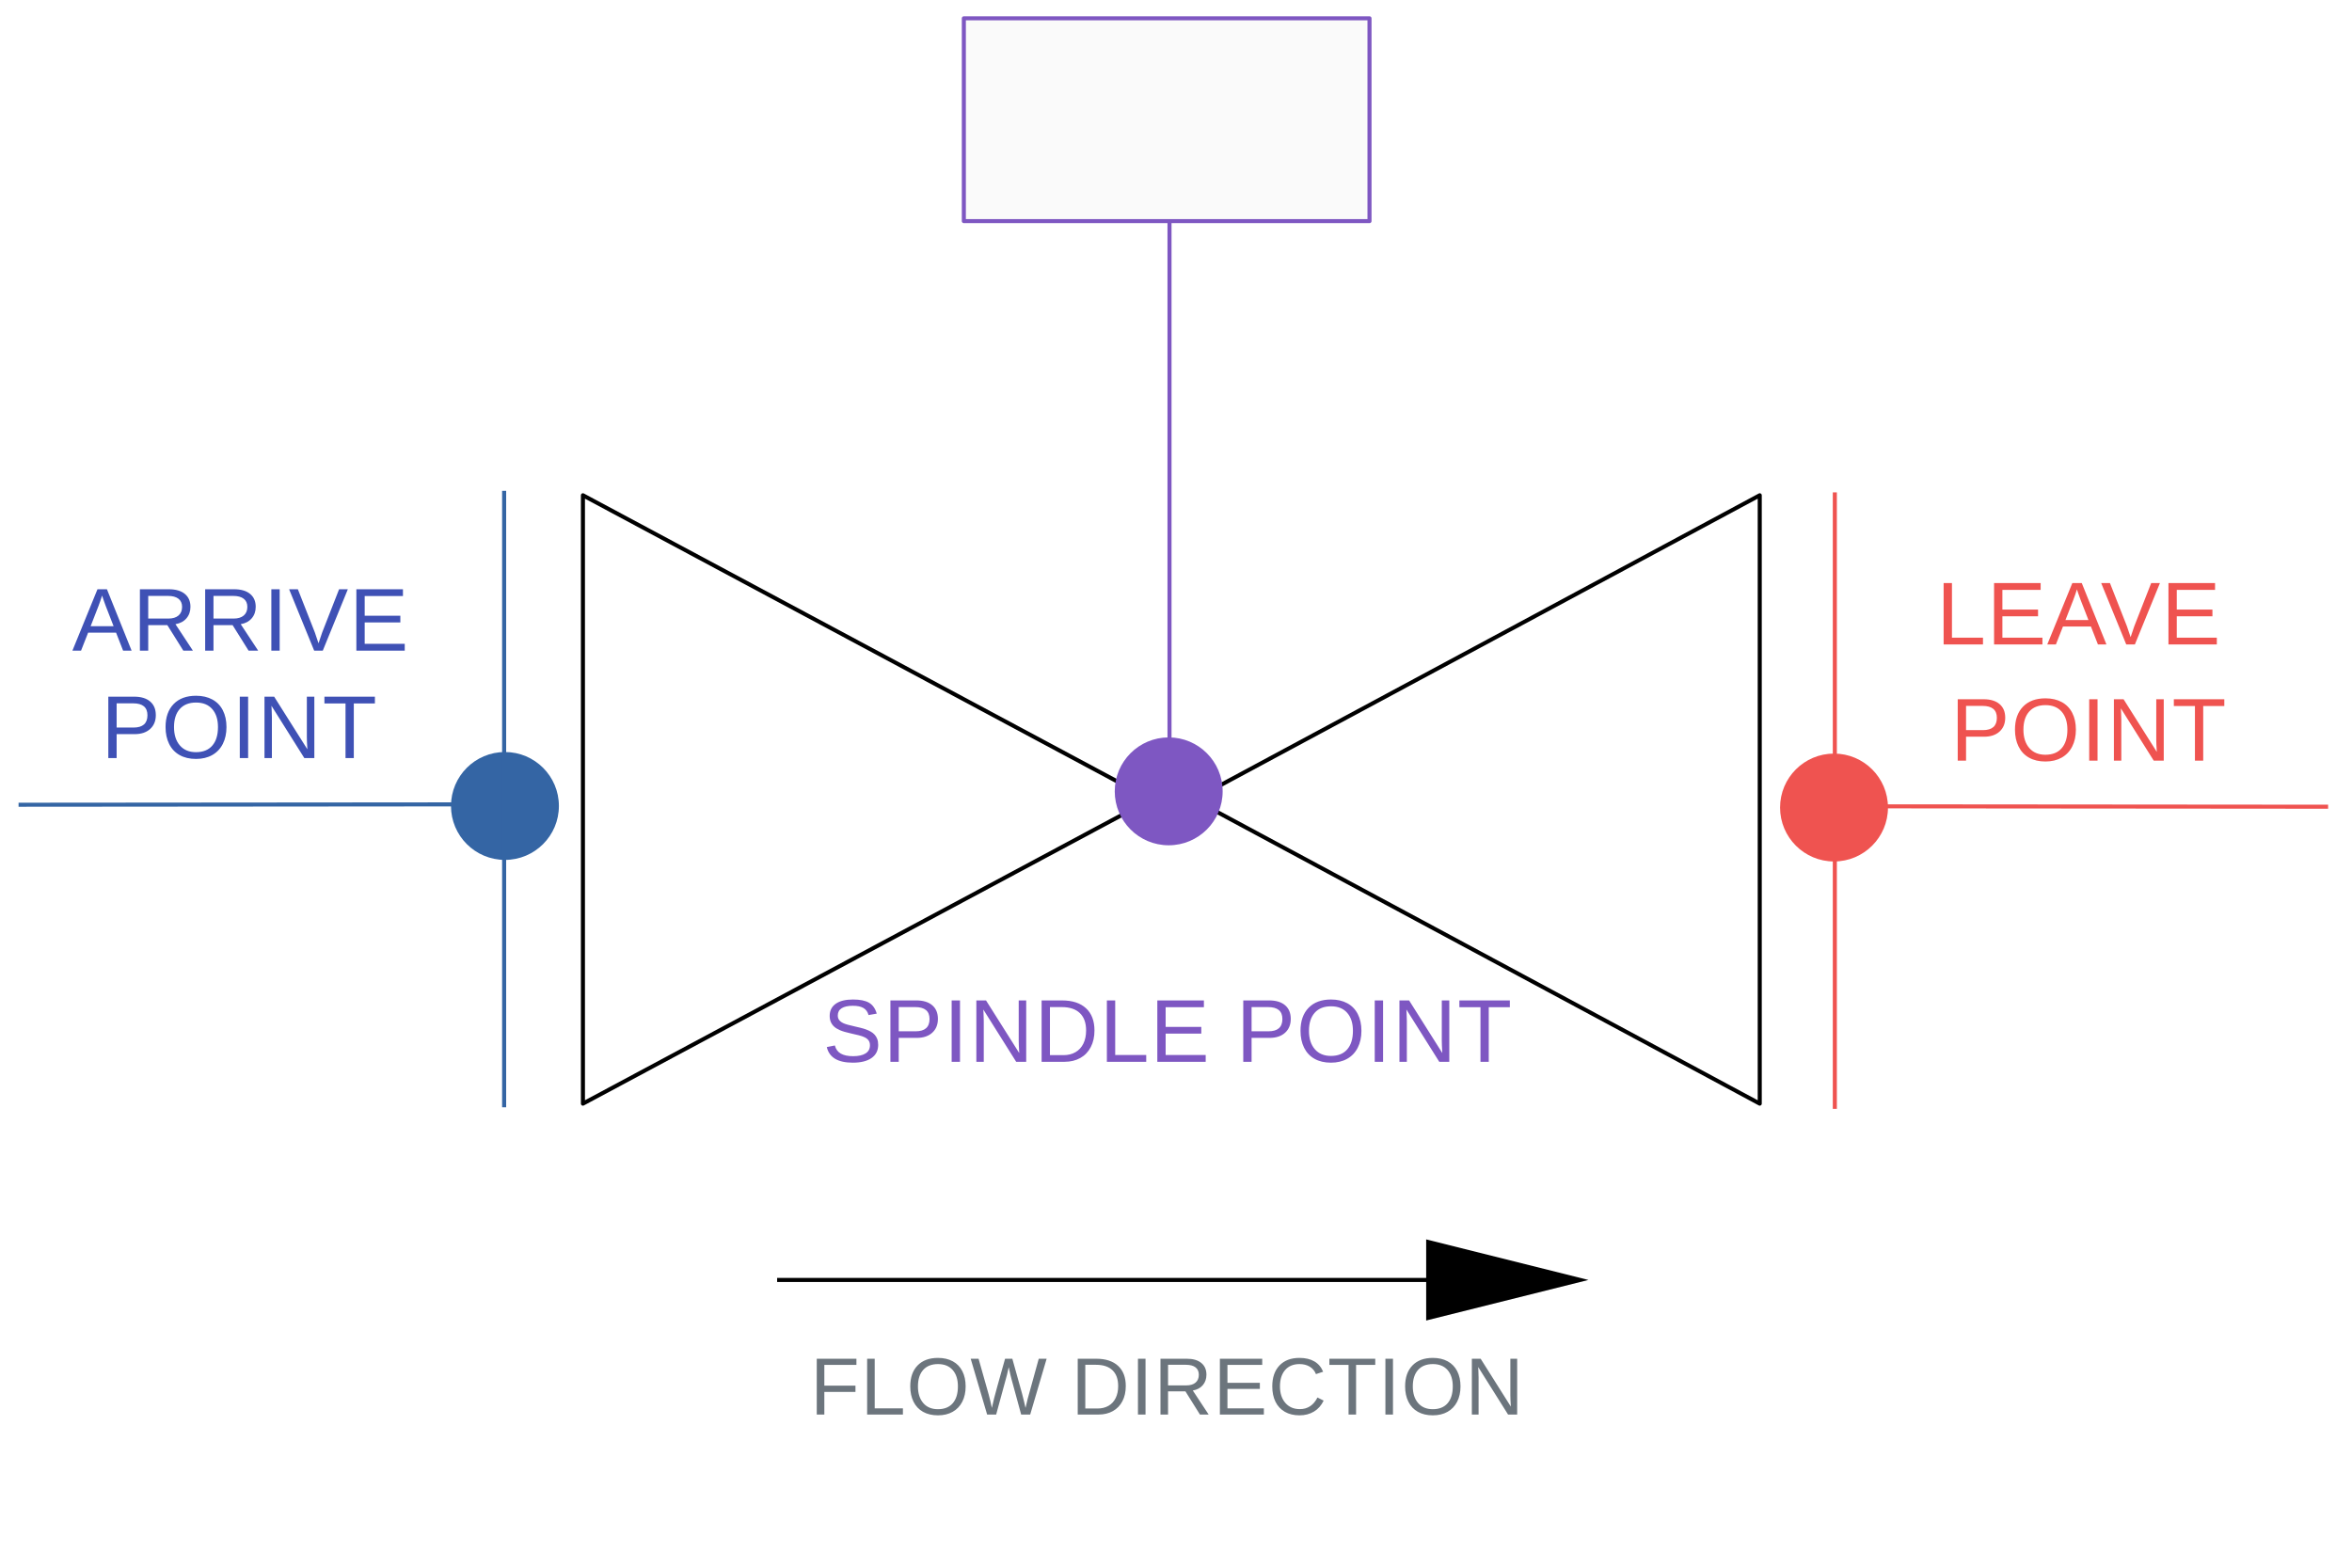
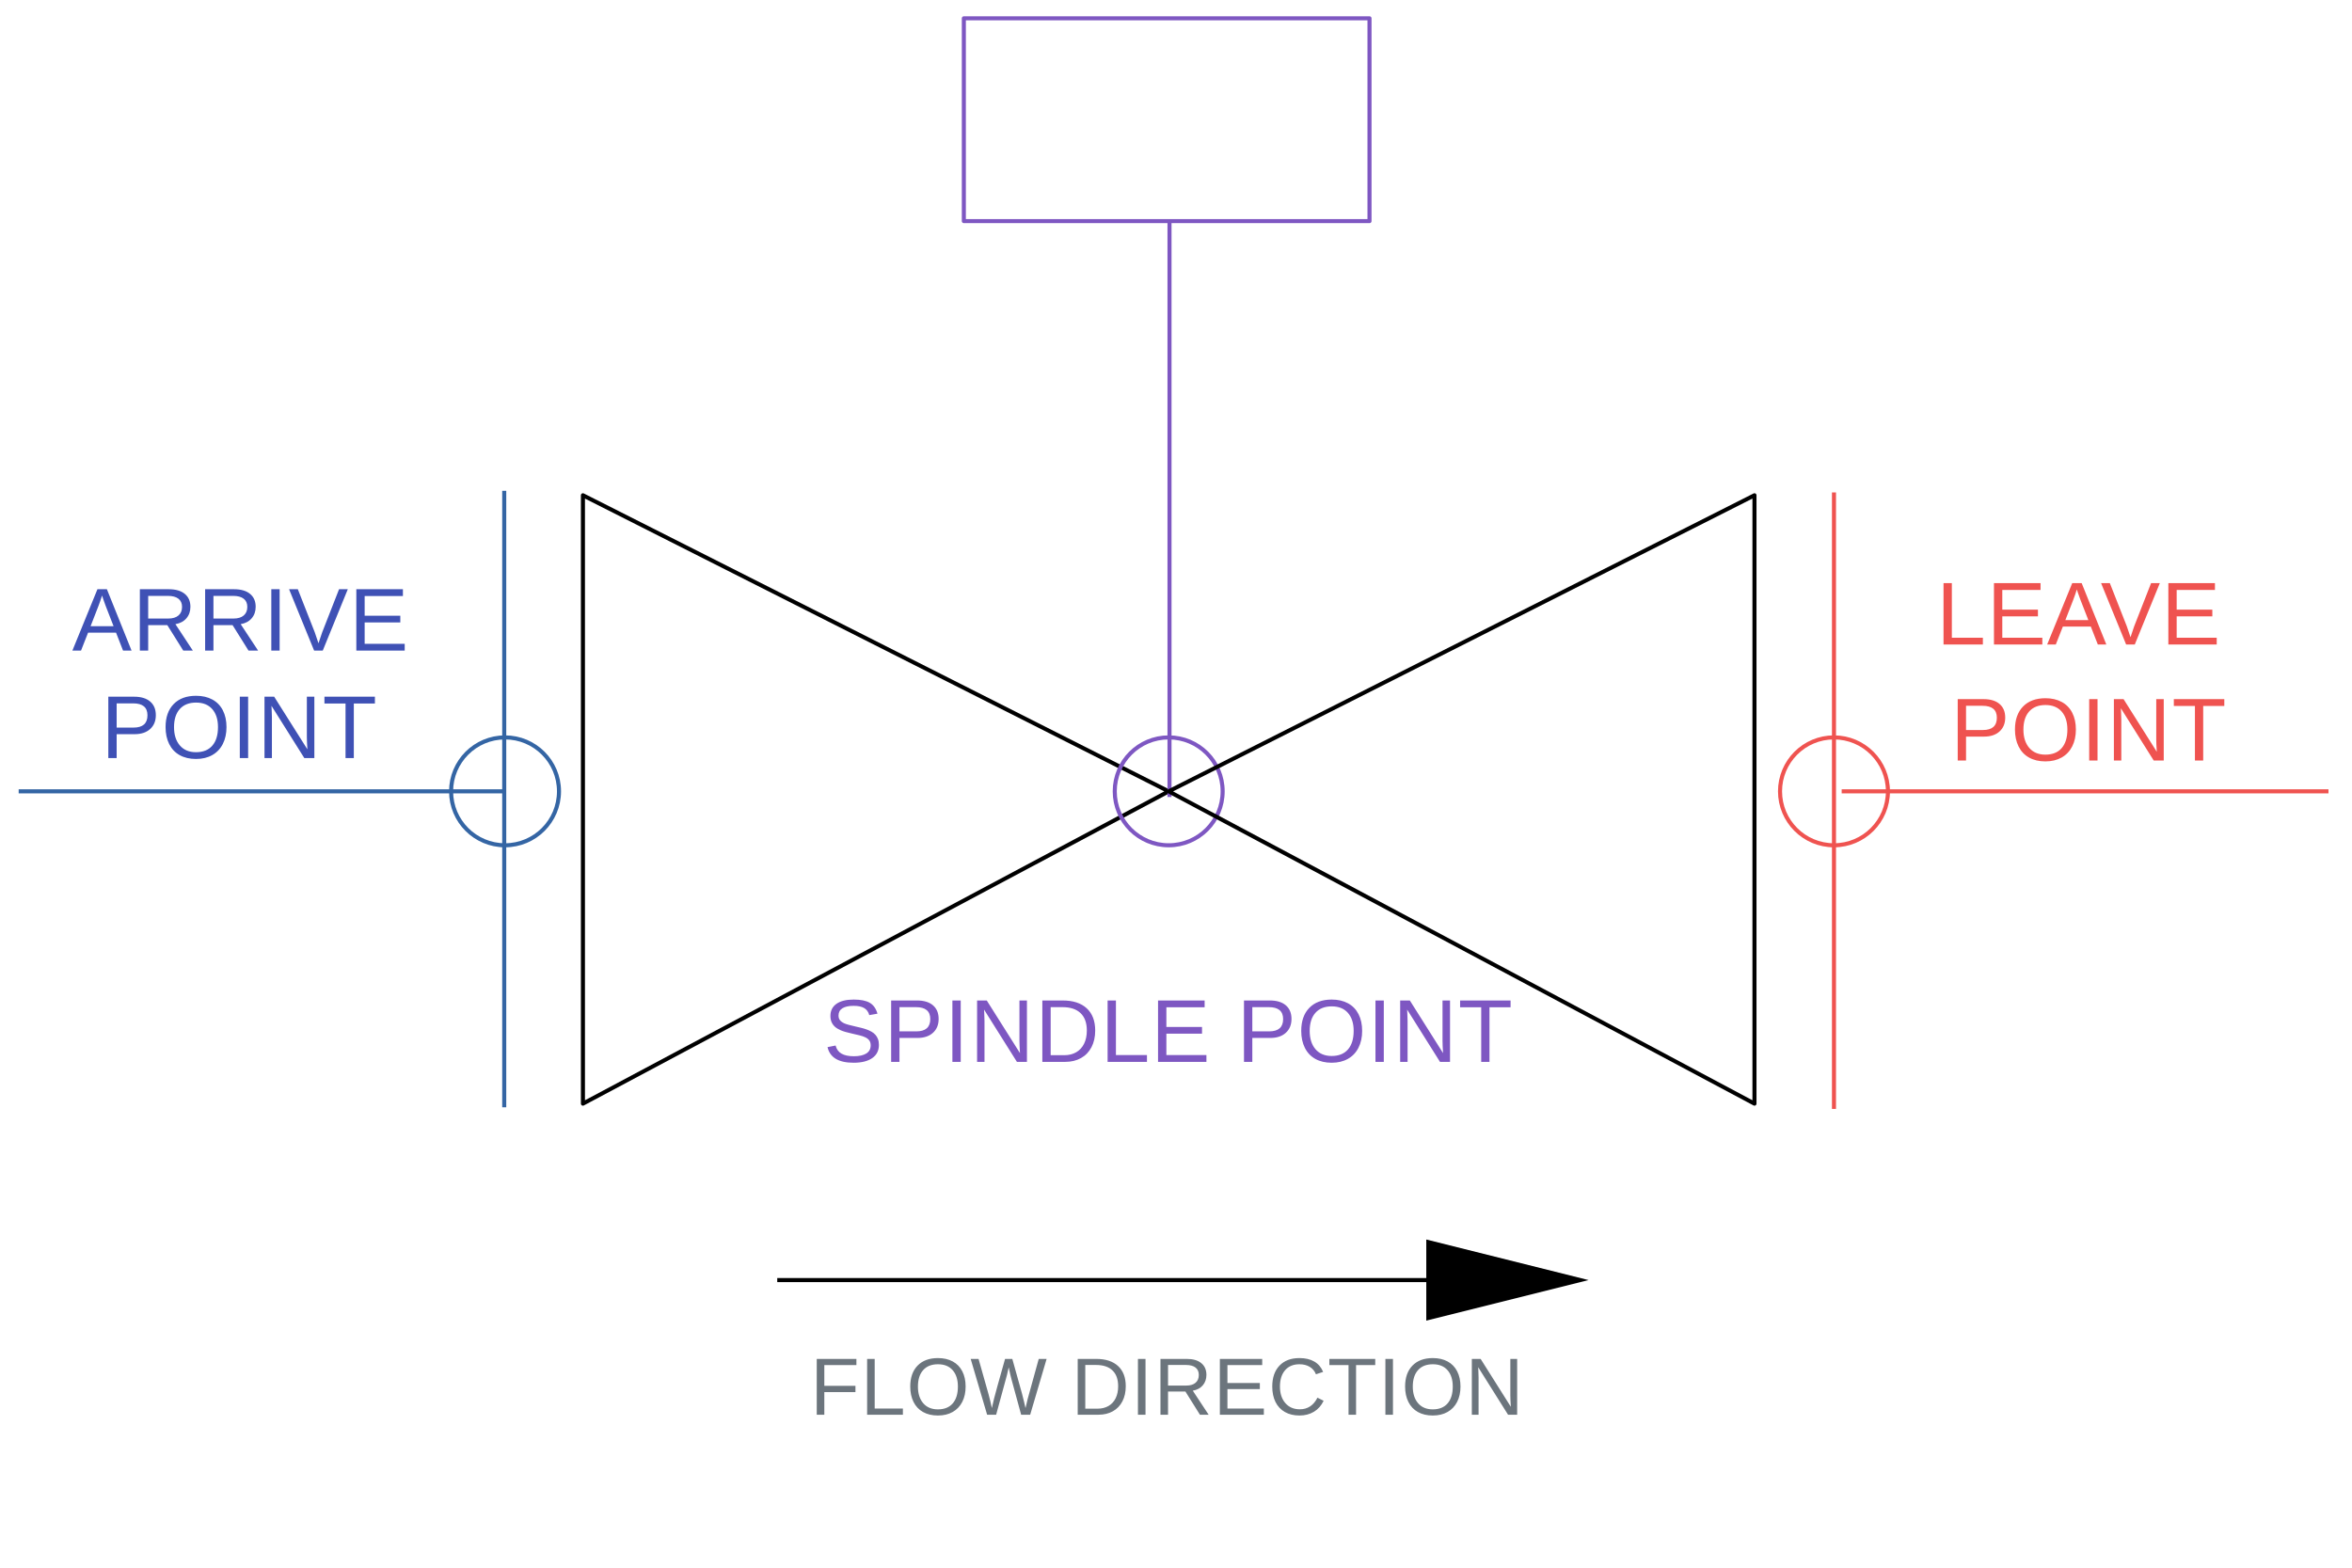
- <svg xmlns="http://www.w3.org/2000/svg" width="1800" height="1200" viewBox="0 0 5798 3829" fill="none" stroke-linejoin="round" stroke-width="4">
+ <svg xmlns="http://www.w3.org/2000/svg" width="1800" height="1200" viewBox="0 0 5798 3829" fill="none" stroke-linejoin="round">
  <style>
    text {
      font-family: "Liberation Sans", "Arial", sans-serif;
      letter-spacing: 2px;
      text-transform: uppercase;
    }
  </style>
-   <circle cx="1244.76" cy="1969.03" r="133" fill="#3465A4" stroke="none" />
-   <line x1="45.76" y1="1966.03" x2="1245.76" y2="1965.03" stroke="#3465A4" style="stroke-width: 10px;" />
-   <line x1="1242.76" y1="1192.03" x2="1242.76" y2="2712.03" stroke="#3465A4" style="stroke-width: 10px;" />
-   <text x="178.099" y="1586.06" font-size="220" fill="#3F51B5" style="white-space: pre; font-size: 220px;">ARRIVE</text>
-   <text x="248.964" y="1850.91" font-size="220" fill="#3F51B5" style="white-space: pre; font-size: 220px;">POINT</text>
-   <path d="M 2837 1953 L 1437 1203 L 1437 2703 Z" stroke="#000" style="stroke-width: 10px;" />
-   <path d="M 2943 1953 L 4338 1203 L 4338 2703 Z" stroke="#000" style="stroke-width: 10px;" />
-   <circle cx="2881" cy="1933" r="133" fill="#7E57C2" stroke="none" />
-   <line x1="2883" y1="447" x2="2883" y2="1947" stroke="#7E57C2" style="stroke-width: 10px;" />
-   <rect x="2376" y="27" width="1000" height="500" fill="#FAFAFA" stroke="#7E57C2" style="stroke-width: 10px;" />
-   <text x="2028.2" y="2599.85" font-size="220" fill="#7E57C2" style="white-space: pre; font-size: 220px; transform-box: fill-box; transform-origin: 47.086% 56.036%;">SPINDLE POINT</text>
-   <circle cx="4521.11" cy="1972.89" r="133" fill="#EF5350" stroke="none" />
-   <line x1="4539.11" y1="1969.89" x2="5739.11" y2="1970.89" stroke="#EF5350" style="stroke-width: 10px;" />
-   <line x1="4523.11" y1="1195.89" x2="4523.11" y2="2715.89" stroke="#EF5350" style="stroke-width: 10px;" />
-   <text x="4773.26" y="1570.85" font-size="220" fill="#EF5350" style="white-space: pre; font-size: 220px;">LEAVE</text>
-   <text x="4808.02" y="1857.27" font-size="220" fill="#EF5350" style="white-space: pre; font-size: 220px;">POINT</text>
-   <line x1="1915.72" y1="3137.72" x2="3528.72" y2="3137.72" stroke="#000" style="stroke-width: 10px;" />
-   <polygon points="3515.72 3037.72 3915.72 3137.72 3515.72 3237.72" fill="#000" />
-   <text x="1997.04" y="3469.57" font-size="200" fill="#6C757D" style="white-space: pre; font-size: 200px;">FLOW DIRECTION</text>
+   <circle cx="1245" cy="1933" r="133" fill="none" stroke="#3465A4" stroke-width="10" />
+   <line x1="46" y1="1933" x2="1246" y2="1933" stroke="#3465A4" stroke-width="10" />
+   <line x1="1243" y1="1192" x2="1243" y2="2712" stroke="#3465A4" stroke-width="10" />
+   <text x="178" y="1586" font-size="220" fill="#3F51B5">ARRIVE</text>
+   <text x="249" y="1851" font-size="220" fill="#3F51B5">POINT</text>
+   <path d="M 2881 1933 L 1437 1203 L 1437 2703 Z" stroke="#000" stroke-width="10" />
+   <circle cx="2881" cy="1933" r="133" fill="none" stroke="#7E57C2" stroke-width="10" />
+   <line x1="2883" y1="527" x2="2883" y2="1947" stroke="#7E57C2" stroke-width="10" />
+   <rect x="2376" y="27" width="1000" height="500" fill="none" stroke="#7E57C2" stroke-width="10" />
+   <text x="2030" y="2600" font-size="220" fill="#7E57C2">SPINDLE POINT</text>
+   <path d="M 2881 1933 L 4325 1203 L 4325 2703 Z" stroke="#000" stroke-width="10" />
+   <circle cx="4521" cy="1933" r="133" fill="none" stroke="#EF5350" stroke-width="10" />
+   <line x1="4521" y1="1196" x2="4521" y2="2716" stroke="#EF5350" stroke-width="10" />
+   <line x1="4540" y1="1933" x2="5740" y2="1933" stroke="#EF5350" stroke-width="10" />
+   <text x="4773" y="1571" font-size="220" fill="#EF5350">LEAVE</text>
+   <text x="4808" y="1857" font-size="220" fill="#EF5350">POINT</text>
+   <line x1="1916" y1="3138" x2="3529" y2="3138" stroke="#000" stroke-width="10" />
+   <polygon points="3516 3038 3916 3138 3516 3238" fill="#000" />
+   <text x="1997" y="3470" font-size="200" fill="#6C757D">FLOW DIRECTION</text>
</svg>
